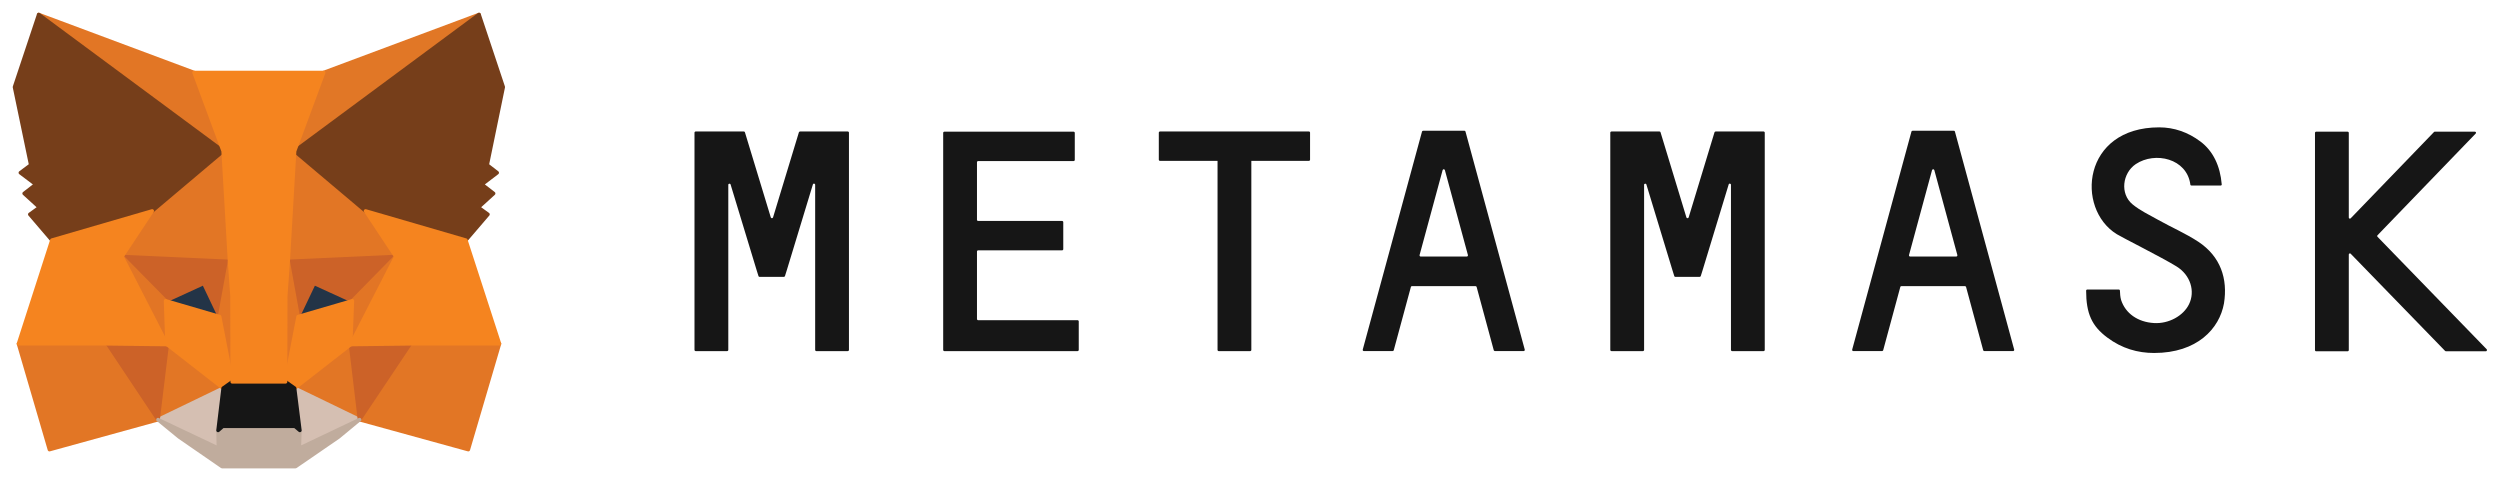
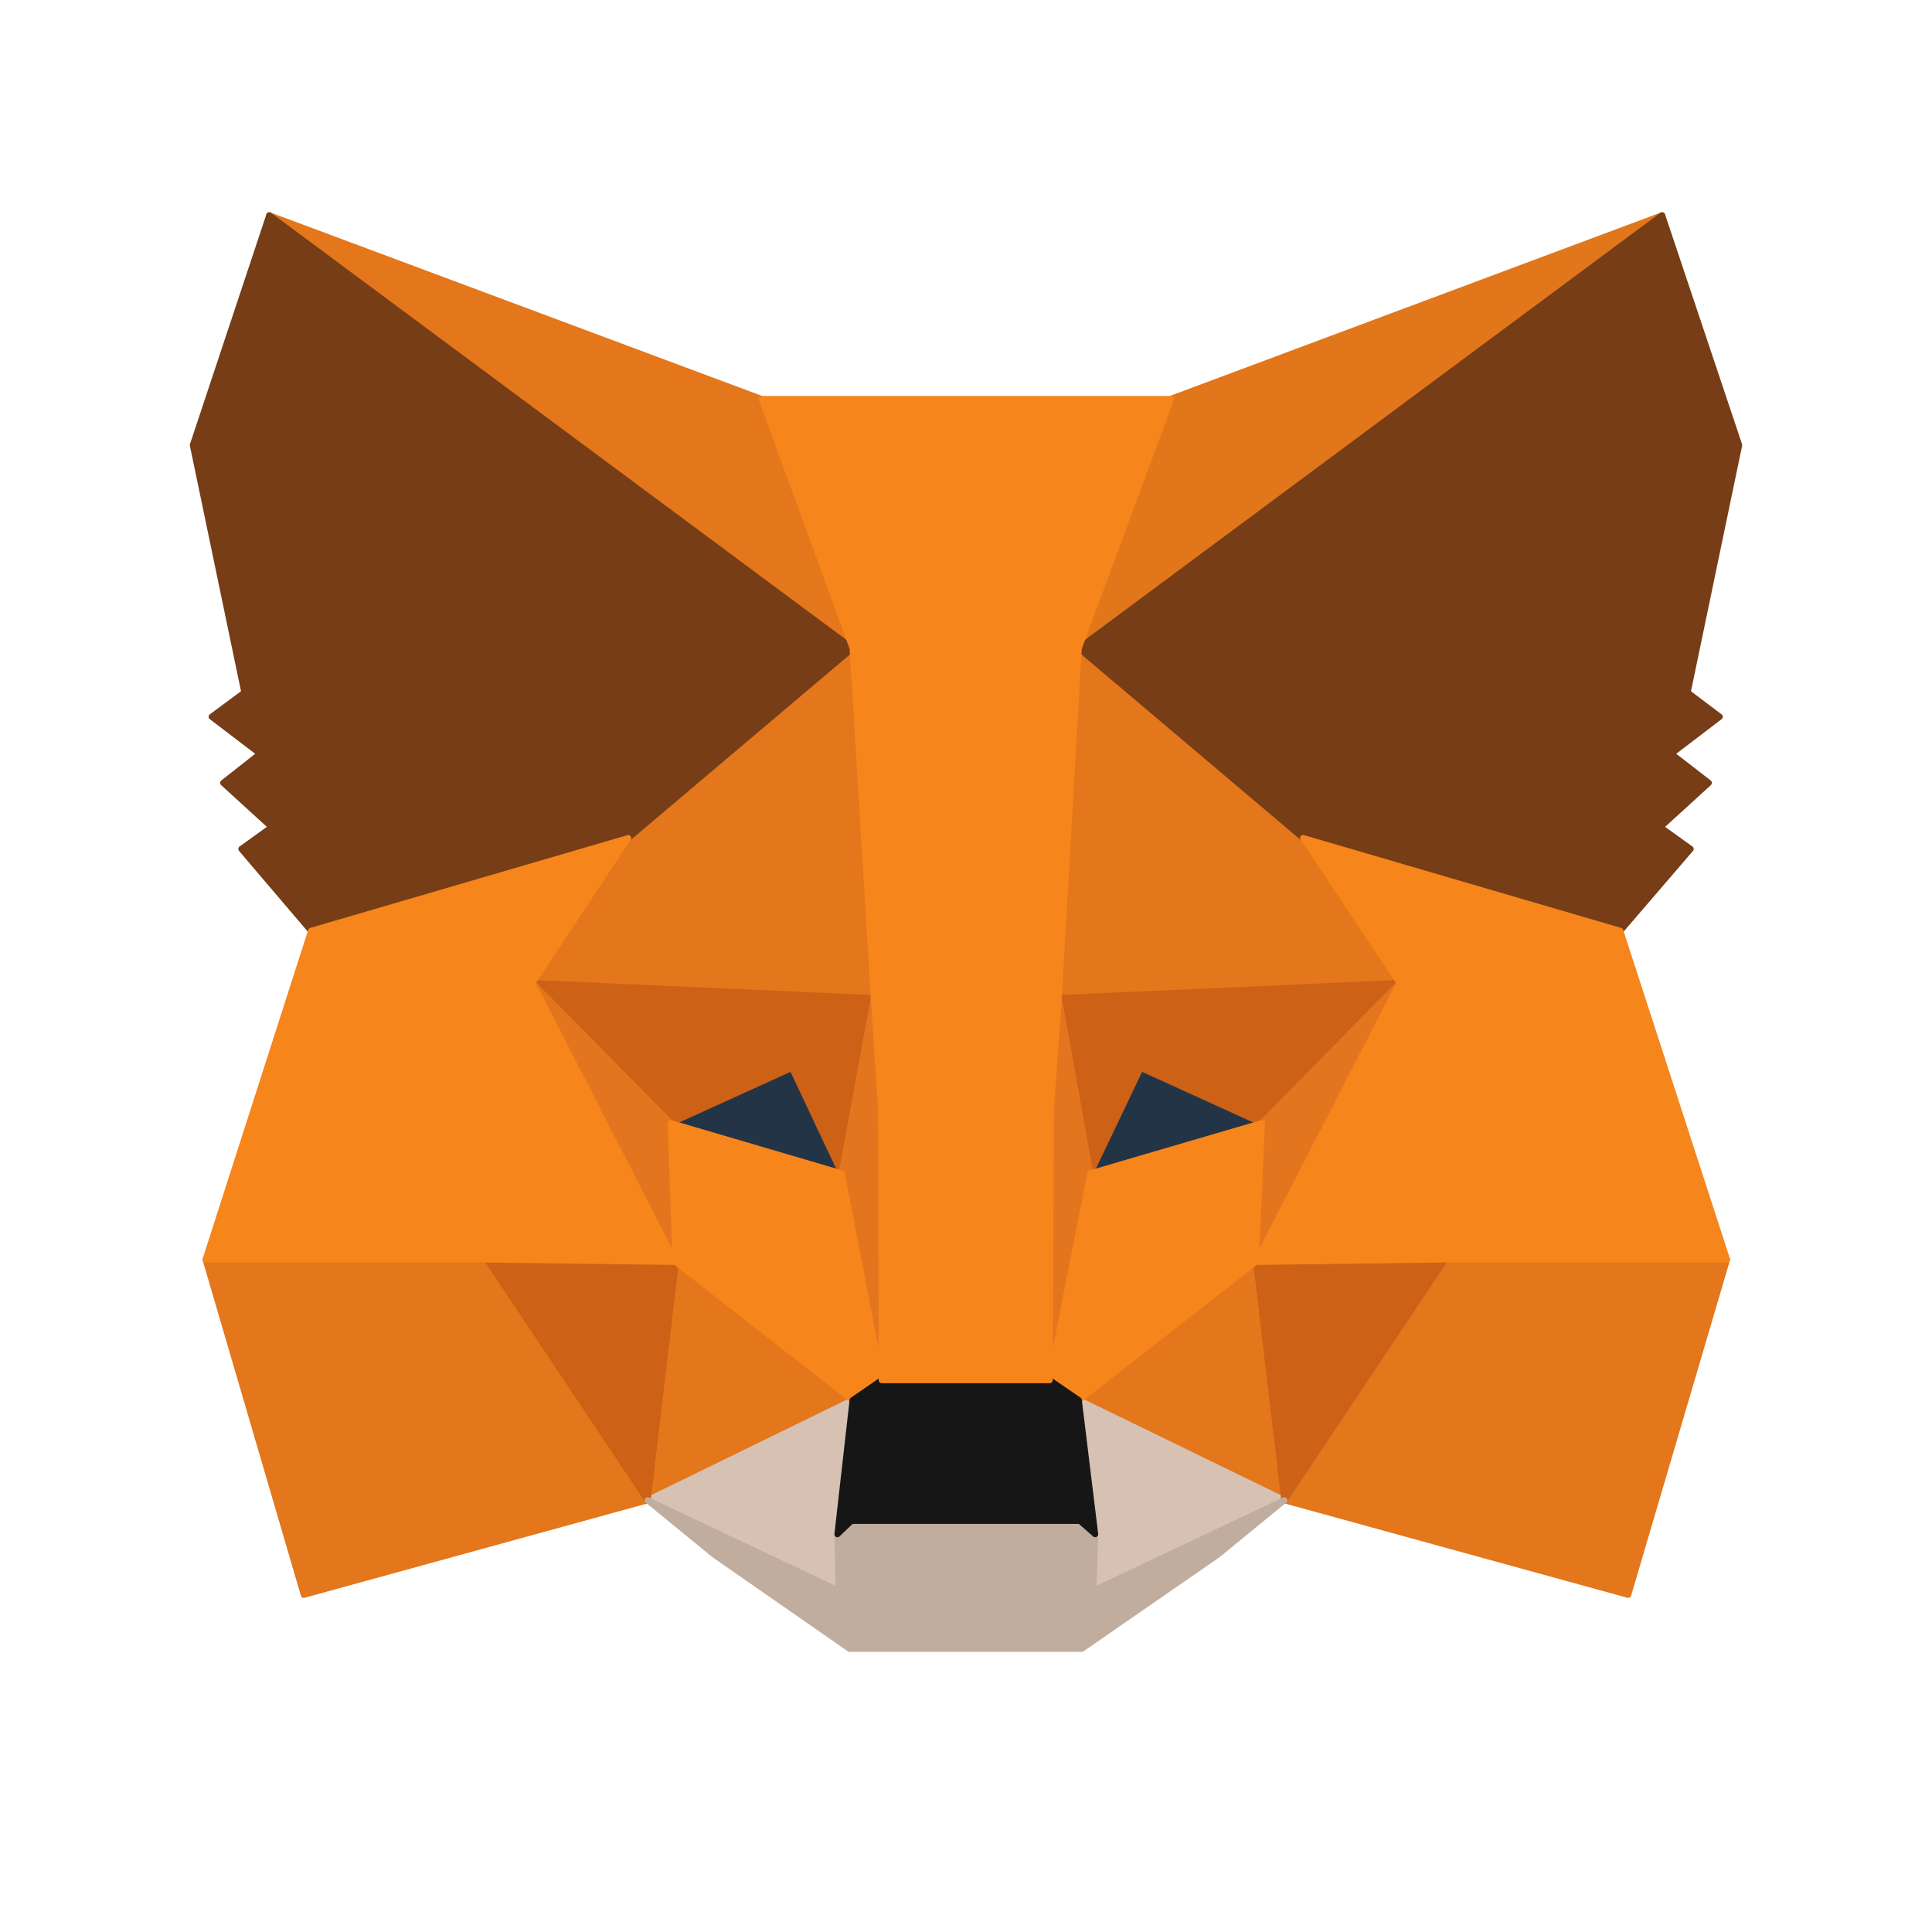
- <svg xmlns="http://www.w3.org/2000/svg" width="172" height="33" viewBox="0 0 172 33" fill="none">
-   <path d="M151.256 16.64C150.372 16.057 149.398 15.642 148.476 15.124C147.878 14.787 147.241 14.489 146.722 14.061C145.838 13.336 146.02 11.911 146.943 11.289C148.268 10.407 150.463 10.9 150.697 12.701C150.697 12.74 150.736 12.766 150.775 12.766H152.776C152.828 12.766 152.867 12.727 152.854 12.675C152.75 11.431 152.269 10.394 151.386 9.734C150.541 9.099 149.58 8.762 148.553 8.762C143.266 8.762 142.785 14.347 145.63 16.109C145.955 16.316 148.748 17.715 149.736 18.325C150.723 18.933 151.035 20.048 150.606 20.929C150.216 21.732 149.203 22.29 148.19 22.225C147.085 22.16 146.228 21.564 145.929 20.631C145.877 20.463 145.851 20.139 145.851 19.996C145.851 19.957 145.812 19.918 145.773 19.918H143.604C143.565 19.918 143.526 19.957 143.526 19.996C143.526 21.564 143.916 22.432 144.981 23.223C145.981 23.974 147.072 24.285 148.203 24.285C151.165 24.285 152.698 22.613 153.009 20.877C153.282 19.18 152.776 17.651 151.256 16.64Z" fill="#161616" />
-   <path d="M57.057 9.047H56.096H55.043C55.004 9.047 54.978 9.073 54.965 9.099L53.186 14.956C53.16 15.033 53.056 15.033 53.03 14.956L51.25 9.099C51.237 9.06 51.211 9.047 51.172 9.047H50.12H49.158H47.859C47.82 9.047 47.781 9.086 47.781 9.125V24.078C47.781 24.117 47.82 24.156 47.859 24.156H50.029C50.068 24.156 50.107 24.117 50.107 24.078V12.714C50.107 12.623 50.237 12.61 50.263 12.688L52.055 18.584L52.185 18.998C52.198 19.037 52.224 19.05 52.263 19.05H53.926C53.965 19.05 53.991 19.024 54.004 18.998L54.134 18.584L55.927 12.688C55.953 12.597 56.083 12.623 56.083 12.714V24.078C56.083 24.117 56.122 24.156 56.16 24.156H58.33C58.369 24.156 58.408 24.117 58.408 24.078V9.125C58.408 9.086 58.369 9.047 58.33 9.047H57.057Z" fill="#161616" />
-   <path d="M118.037 9.047C117.998 9.047 117.972 9.073 117.959 9.099L116.18 14.956C116.154 15.033 116.05 15.033 116.024 14.956L114.244 9.099C114.231 9.06 114.205 9.047 114.166 9.047H110.866C110.827 9.047 110.788 9.086 110.788 9.125V24.078C110.788 24.117 110.827 24.156 110.866 24.156H113.036C113.075 24.156 113.114 24.117 113.114 24.078V12.714C113.114 12.623 113.244 12.61 113.27 12.688L115.062 18.584L115.192 18.998C115.205 19.037 115.231 19.05 115.27 19.05H116.933C116.972 19.05 116.998 19.024 117.011 18.998L117.141 18.584L118.934 12.688C118.96 12.597 119.09 12.623 119.09 12.714V24.078C119.09 24.117 119.129 24.156 119.168 24.156H121.337C121.376 24.156 121.415 24.117 121.415 24.078V9.125C121.415 9.086 121.376 9.047 121.337 9.047H118.037Z" fill="#161616" />
-   <path d="M90.054 9.047H86.014H83.844H79.804C79.765 9.047 79.726 9.086 79.726 9.125V10.991C79.726 11.029 79.765 11.068 79.804 11.068H83.767V24.078C83.767 24.117 83.805 24.156 83.844 24.156H86.014C86.053 24.156 86.092 24.117 86.092 24.078V11.068H90.054C90.093 11.068 90.132 11.029 90.132 10.991V9.125C90.132 9.086 90.106 9.047 90.054 9.047Z" fill="#161616" />
-   <path d="M102.851 24.155H104.825C104.877 24.155 104.916 24.104 104.903 24.052L100.824 9.047C100.811 9.008 100.785 8.995 100.746 8.995H99.993H98.668H97.914C97.875 8.995 97.849 9.021 97.836 9.047L93.757 24.052C93.744 24.104 93.783 24.155 93.835 24.155H95.809C95.849 24.155 95.874 24.13 95.888 24.104L97.07 19.737C97.083 19.698 97.109 19.685 97.148 19.685H101.513C101.552 19.685 101.578 19.711 101.591 19.737L102.773 24.104C102.786 24.13 102.825 24.155 102.851 24.155ZM97.667 17.547L99.252 11.703C99.278 11.625 99.382 11.625 99.408 11.703L100.993 17.547C101.006 17.599 100.967 17.651 100.915 17.651H97.745C97.693 17.651 97.654 17.599 97.667 17.547Z" fill="#161616" />
-   <path d="M136.524 24.155H138.498C138.55 24.155 138.589 24.104 138.576 24.052L134.497 9.047C134.484 9.008 134.458 8.995 134.419 8.995H133.666H132.341H131.587C131.548 8.995 131.522 9.021 131.509 9.047L127.43 24.052C127.417 24.104 127.456 24.155 127.508 24.155H129.483C129.522 24.155 129.548 24.13 129.561 24.104L130.743 19.737C130.756 19.698 130.782 19.685 130.821 19.685H135.186C135.225 19.685 135.251 19.711 135.264 19.737L136.446 24.104C136.459 24.13 136.485 24.155 136.524 24.155ZM131.34 17.547L132.925 11.703C132.951 11.625 133.055 11.625 133.081 11.703L134.666 17.547C134.679 17.599 134.64 17.651 134.588 17.651H131.418C131.366 17.651 131.327 17.599 131.34 17.547Z" fill="#161616" />
-   <path d="M67.216 21.94V17.301C67.216 17.262 67.255 17.223 67.294 17.223H73.075C73.114 17.223 73.153 17.184 73.153 17.145V15.28C73.153 15.241 73.114 15.202 73.075 15.202H67.294C67.255 15.202 67.216 15.163 67.216 15.124V11.159C67.216 11.12 67.255 11.081 67.294 11.081H73.868C73.906 11.081 73.945 11.042 73.945 11.004V9.138C73.945 9.099 73.906 9.06 73.868 9.06H67.216H64.969C64.93 9.06 64.891 9.099 64.891 9.138V11.081V15.215V17.236V22.03V24.078C64.891 24.117 64.93 24.156 64.969 24.156H67.216H74.14C74.179 24.156 74.218 24.117 74.218 24.078V22.108C74.218 22.069 74.179 22.03 74.14 22.03H67.281C67.242 22.018 67.216 21.992 67.216 21.94Z" fill="#161616" />
-   <path d="M171.08 24.026L163.571 16.29C163.545 16.264 163.545 16.212 163.571 16.187L170.327 9.189C170.379 9.138 170.34 9.06 170.275 9.06H167.508C167.482 9.06 167.469 9.073 167.456 9.086L161.727 15.02C161.675 15.072 161.597 15.033 161.597 14.969V9.138C161.597 9.099 161.558 9.06 161.519 9.06H159.349C159.31 9.06 159.271 9.099 159.271 9.138V24.091C159.271 24.13 159.31 24.169 159.349 24.169H161.519C161.558 24.169 161.597 24.13 161.597 24.091V17.508C161.597 17.444 161.688 17.405 161.727 17.456L168.222 24.143C168.235 24.156 168.261 24.169 168.274 24.169H171.041C171.093 24.156 171.132 24.065 171.08 24.026Z" fill="#161616" />
-   <path d="M32.958 1L19.824 10.718L22.267 4.991L32.958 1Z" fill="#E17726" stroke="#E17726" stroke-width="0.25" stroke-linecap="round" stroke-linejoin="round" />
-   <path d="M2.663 1L15.68 10.809L13.355 4.991L2.663 1Z" fill="#E27625" stroke="#E27625" stroke-width="0.25" stroke-linecap="round" stroke-linejoin="round" />
-   <path d="M28.229 23.533L24.735 28.872L32.218 30.932L34.361 23.65L28.229 23.533Z" fill="#E27625" stroke="#E27625" stroke-width="0.25" stroke-linecap="round" stroke-linejoin="round" />
-   <path d="M1.273 23.65L3.403 30.932L10.873 28.872L7.392 23.533L1.273 23.65Z" fill="#E27625" stroke="#E27625" stroke-width="0.25" stroke-linecap="round" stroke-linejoin="round" />
-   <path d="M10.47 14.515L8.392 17.651L15.797 17.988L15.55 10.019L10.47 14.515Z" fill="#E27625" stroke="#E27625" stroke-width="0.25" stroke-linecap="round" stroke-linejoin="round" />
-   <path d="M25.15 14.515L19.993 9.928L19.824 17.988L27.229 17.651L25.15 14.515Z" fill="#E27625" stroke="#E27625" stroke-width="0.25" stroke-linecap="round" stroke-linejoin="round" />
-   <path d="M10.873 28.872L15.355 26.708L11.497 23.702L10.873 28.872Z" fill="#E27625" stroke="#E27625" stroke-width="0.25" stroke-linecap="round" stroke-linejoin="round" />
-   <path d="M20.266 26.708L24.735 28.872L24.124 23.702L20.266 26.708Z" fill="#E27625" stroke="#E27625" stroke-width="0.25" stroke-linecap="round" stroke-linejoin="round" />
-   <path d="M24.735 28.872L20.266 26.708L20.63 29.611L20.591 30.842L24.735 28.872Z" fill="#D5BFB2" stroke="#D5BFB2" stroke-width="0.25" stroke-linecap="round" stroke-linejoin="round" />
-   <path d="M10.873 28.872L15.03 30.842L15.005 29.611L15.355 26.708L10.873 28.872Z" fill="#D5BFB2" stroke="#D5BFB2" stroke-width="0.25" stroke-linecap="round" stroke-linejoin="round" />
-   <path d="M15.108 21.784L11.393 20.696L14.017 19.491L15.108 21.784Z" fill="#233447" stroke="#233447" stroke-width="0.25" stroke-linecap="round" stroke-linejoin="round" />
-   <path d="M20.513 21.784L21.604 19.491L24.241 20.696L20.513 21.784Z" fill="#233447" stroke="#233447" stroke-width="0.25" stroke-linecap="round" stroke-linejoin="round" />
-   <path d="M10.873 28.872L11.523 23.533L7.392 23.65L10.873 28.872Z" fill="#CC6228" stroke="#CC6228" stroke-width="0.25" stroke-linecap="round" stroke-linejoin="round" />
-   <path d="M24.098 23.533L24.735 28.872L28.229 23.65L24.098 23.533Z" fill="#CC6228" stroke="#CC6228" stroke-width="0.25" stroke-linecap="round" stroke-linejoin="round" />
-   <path d="M27.229 17.651L19.824 17.988L20.512 21.784L21.604 19.491L24.241 20.696L27.229 17.651Z" fill="#CC6228" stroke="#CC6228" stroke-width="0.25" stroke-linecap="round" stroke-linejoin="round" />
-   <path d="M11.393 20.696L14.017 19.491L15.108 21.784L15.797 17.988L8.392 17.651L11.393 20.696Z" fill="#CC6228" stroke="#CC6228" stroke-width="0.25" stroke-linecap="round" stroke-linejoin="round" />
-   <path d="M8.392 17.651L11.497 23.702L11.393 20.696L8.392 17.651Z" fill="#E27525" stroke="#E27525" stroke-width="0.25" stroke-linecap="round" stroke-linejoin="round" />
-   <path d="M24.241 20.696L24.124 23.702L27.229 17.651L24.241 20.696Z" fill="#E27525" stroke="#E27525" stroke-width="0.25" stroke-linecap="round" stroke-linejoin="round" />
-   <path d="M15.797 17.988L15.109 21.784L15.979 26.267L16.174 20.359L15.797 17.988Z" fill="#E27525" stroke="#E27525" stroke-width="0.25" stroke-linecap="round" stroke-linejoin="round" />
-   <path d="M19.824 17.988L19.46 20.346L19.642 26.267L20.513 21.784L19.824 17.988Z" fill="#E27525" stroke="#E27525" stroke-width="0.25" stroke-linecap="round" stroke-linejoin="round" />
-   <path d="M20.513 21.784L19.642 26.268L20.266 26.708L24.124 23.702L24.241 20.696L20.513 21.784Z" fill="#F5841F" stroke="#F5841F" stroke-width="0.25" stroke-linecap="round" stroke-linejoin="round" />
-   <path d="M11.393 20.696L11.497 23.702L15.355 26.708L15.979 26.268L15.108 21.784L11.393 20.696Z" fill="#F5841F" stroke="#F5841F" stroke-width="0.25" stroke-linecap="round" stroke-linejoin="round" />
-   <path d="M20.591 30.842L20.63 29.611L20.292 29.326H15.329L15.005 29.611L15.03 30.842L10.873 28.872L12.328 30.064L15.277 32.099H20.331L23.293 30.064L24.735 28.872L20.591 30.842Z" fill="#C0AC9D" stroke="#C0AC9D" stroke-width="0.25" stroke-linecap="round" stroke-linejoin="round" />
-   <path d="M20.266 26.708L19.642 26.268H15.979L15.355 26.708L15.004 29.611L15.329 29.326H20.292L20.63 29.611L20.266 26.708Z" fill="#161616" stroke="#161616" stroke-width="0.25" stroke-linecap="round" stroke-linejoin="round" />
-   <path d="M33.517 11.353L34.621 5.989L32.958 1L20.266 10.394L25.151 14.515L32.049 16.523L33.569 14.748L32.906 14.269L33.959 13.31L33.153 12.688L34.205 11.884L33.517 11.353Z" fill="#763E1A" stroke="#763E1A" stroke-width="0.25" stroke-linecap="round" stroke-linejoin="round" />
-   <path d="M1 5.989L2.117 11.353L1.403 11.884L2.468 12.688L1.663 13.31L2.715 14.269L2.052 14.748L3.572 16.523L10.471 14.515L15.355 10.394L2.663 1L1 5.989Z" fill="#763E1A" stroke="#763E1A" stroke-width="0.25" stroke-linecap="round" stroke-linejoin="round" />
-   <path d="M32.049 16.523L25.151 14.515L27.229 17.651L24.124 23.702L28.23 23.65H34.361L32.049 16.523Z" fill="#F5841F" stroke="#F5841F" stroke-width="0.25" stroke-linecap="round" stroke-linejoin="round" />
-   <path d="M10.47 14.515L3.572 16.523L1.273 23.65H7.392L11.497 23.702L8.392 17.651L10.47 14.515Z" fill="#F5841F" stroke="#F5841F" stroke-width="0.25" stroke-linecap="round" stroke-linejoin="round" />
-   <path d="M19.824 17.988L20.266 10.394L22.266 4.991H13.354L15.355 10.394L15.797 17.988L15.966 20.372L15.979 26.268H19.642L19.655 20.372L19.824 17.988Z" fill="#F5841F" stroke="#F5841F" stroke-width="0.25" stroke-linecap="round" stroke-linejoin="round" />
+ <svg xmlns="http://www.w3.org/2000/svg" xml:space="preserve" id="Layer_1" x="0" y="0" version="1.1" viewBox="0 0 318.6 318.6">
+   <style>
+     .st1,.st6{fill:#e4761b;stroke:#e4761b;stroke-linecap:round;stroke-linejoin:round}.st6{fill:#f6851b;stroke:#f6851b}
+   </style>
+   <path fill="#e2761b" stroke="#e2761b" stroke-linecap="round" stroke-linejoin="round" d="m274.1 35.5-99.5 73.9L193 65.8z" />
+   <path d="m44.4 35.5 98.7 74.6-17.5-44.3zm193.9 171.3-26.5 40.6 56.7 15.6 16.3-55.3zm-204.4.9L50.1 263l56.7-15.6-26.5-40.6z" class="st1" />
+   <path d="m103.6 138.2-15.8 23.9 56.3 2.5-2-60.5zm111.3 0-39-34.8-1.3 61.2 56.2-2.5zM106.8 247.4l33.8-16.5-29.2-22.8zm71.1-16.5 33.9 16.5-4.7-39.3z" class="st1" />
+   <path fill="#d7c1b3" stroke="#d7c1b3" stroke-linecap="round" stroke-linejoin="round" d="m211.8 247.4-33.9-16.5 2.7 22.1-.3 9.3zm-105 0 31.5 14.9-.2-9.3 2.5-22.1z" />
+   <path fill="#233447" stroke="#233447" stroke-linecap="round" stroke-linejoin="round" d="m138.8 193.5-28.2-8.3 19.9-9.1zm40.9 0 8.3-17.4 20 9.1z" />
+   <path fill="#cd6116" stroke="#cd6116" stroke-linecap="round" stroke-linejoin="round" d="m106.8 247.4 4.8-40.6-31.3.9zM207 206.8l4.8 40.6 26.5-39.7zm23.8-44.7-56.2 2.5 5.2 28.9 8.3-17.4 20 9.1zm-120.2 23.1 20-9.1 8.2 17.4 5.3-28.9-56.3-2.5z" />
+   <path fill="#e4751f" stroke="#e4751f" stroke-linecap="round" stroke-linejoin="round" d="m87.8 162.1 23.6 46-.8-22.9zm120.3 23.1-1 22.9 23.7-46zm-64-20.6-5.3 28.9 6.6 34.1 1.5-44.9zm30.5 0-2.7 18 1.2 45 6.7-34.1z" />
+   <path d="m179.8 193.5-6.7 34.1 4.8 3.3 29.2-22.8 1-22.9zm-69.2-8.3.8 22.9 29.2 22.8 4.8-3.3-6.6-34.1z" class="st6" />
+   <path fill="#c0ad9e" stroke="#c0ad9e" stroke-linecap="round" stroke-linejoin="round" d="m180.3 262.3.3-9.3-2.5-2.2h-37.7l-2.3 2.2.2 9.3-31.5-14.9 11 9 22.3 15.5h38.3l22.4-15.5 11-9z" />
+   <path fill="#161616" stroke="#161616" stroke-linecap="round" stroke-linejoin="round" d="m177.9 230.9-4.8-3.3h-27.7l-4.8 3.3-2.5 22.1 2.3-2.2h37.7l2.5 2.2z" />
+   <path fill="#763d16" stroke="#763d16" stroke-linecap="round" stroke-linejoin="round" d="m278.3 114.2 8.5-40.8-12.7-37.9-96.2 71.4 37 31.3 52.3 15.3 11.6-13.5-5-3.6 8-7.3-6.2-4.8 8-6.1zM31.8 73.4l8.5 40.8-5.4 4 8 6.1-6.1 4.8 8 7.3-5 3.6 11.5 13.5 52.3-15.3 37-31.3-96.2-71.4z" />
+   <path d="m267.2 153.5-52.3-15.3 15.9 23.9-23.7 46 31.2-.4h46.5zm-163.6-15.3-52.3 15.3-17.4 54.2h46.4l31.1.4-23.6-46zm71 26.4 3.3-57.7 15.2-41.1h-67.5l15 41.1 3.5 57.7 1.2 18.2.1 44.8h27.7l.2-44.8z" class="st6" />
</svg>
